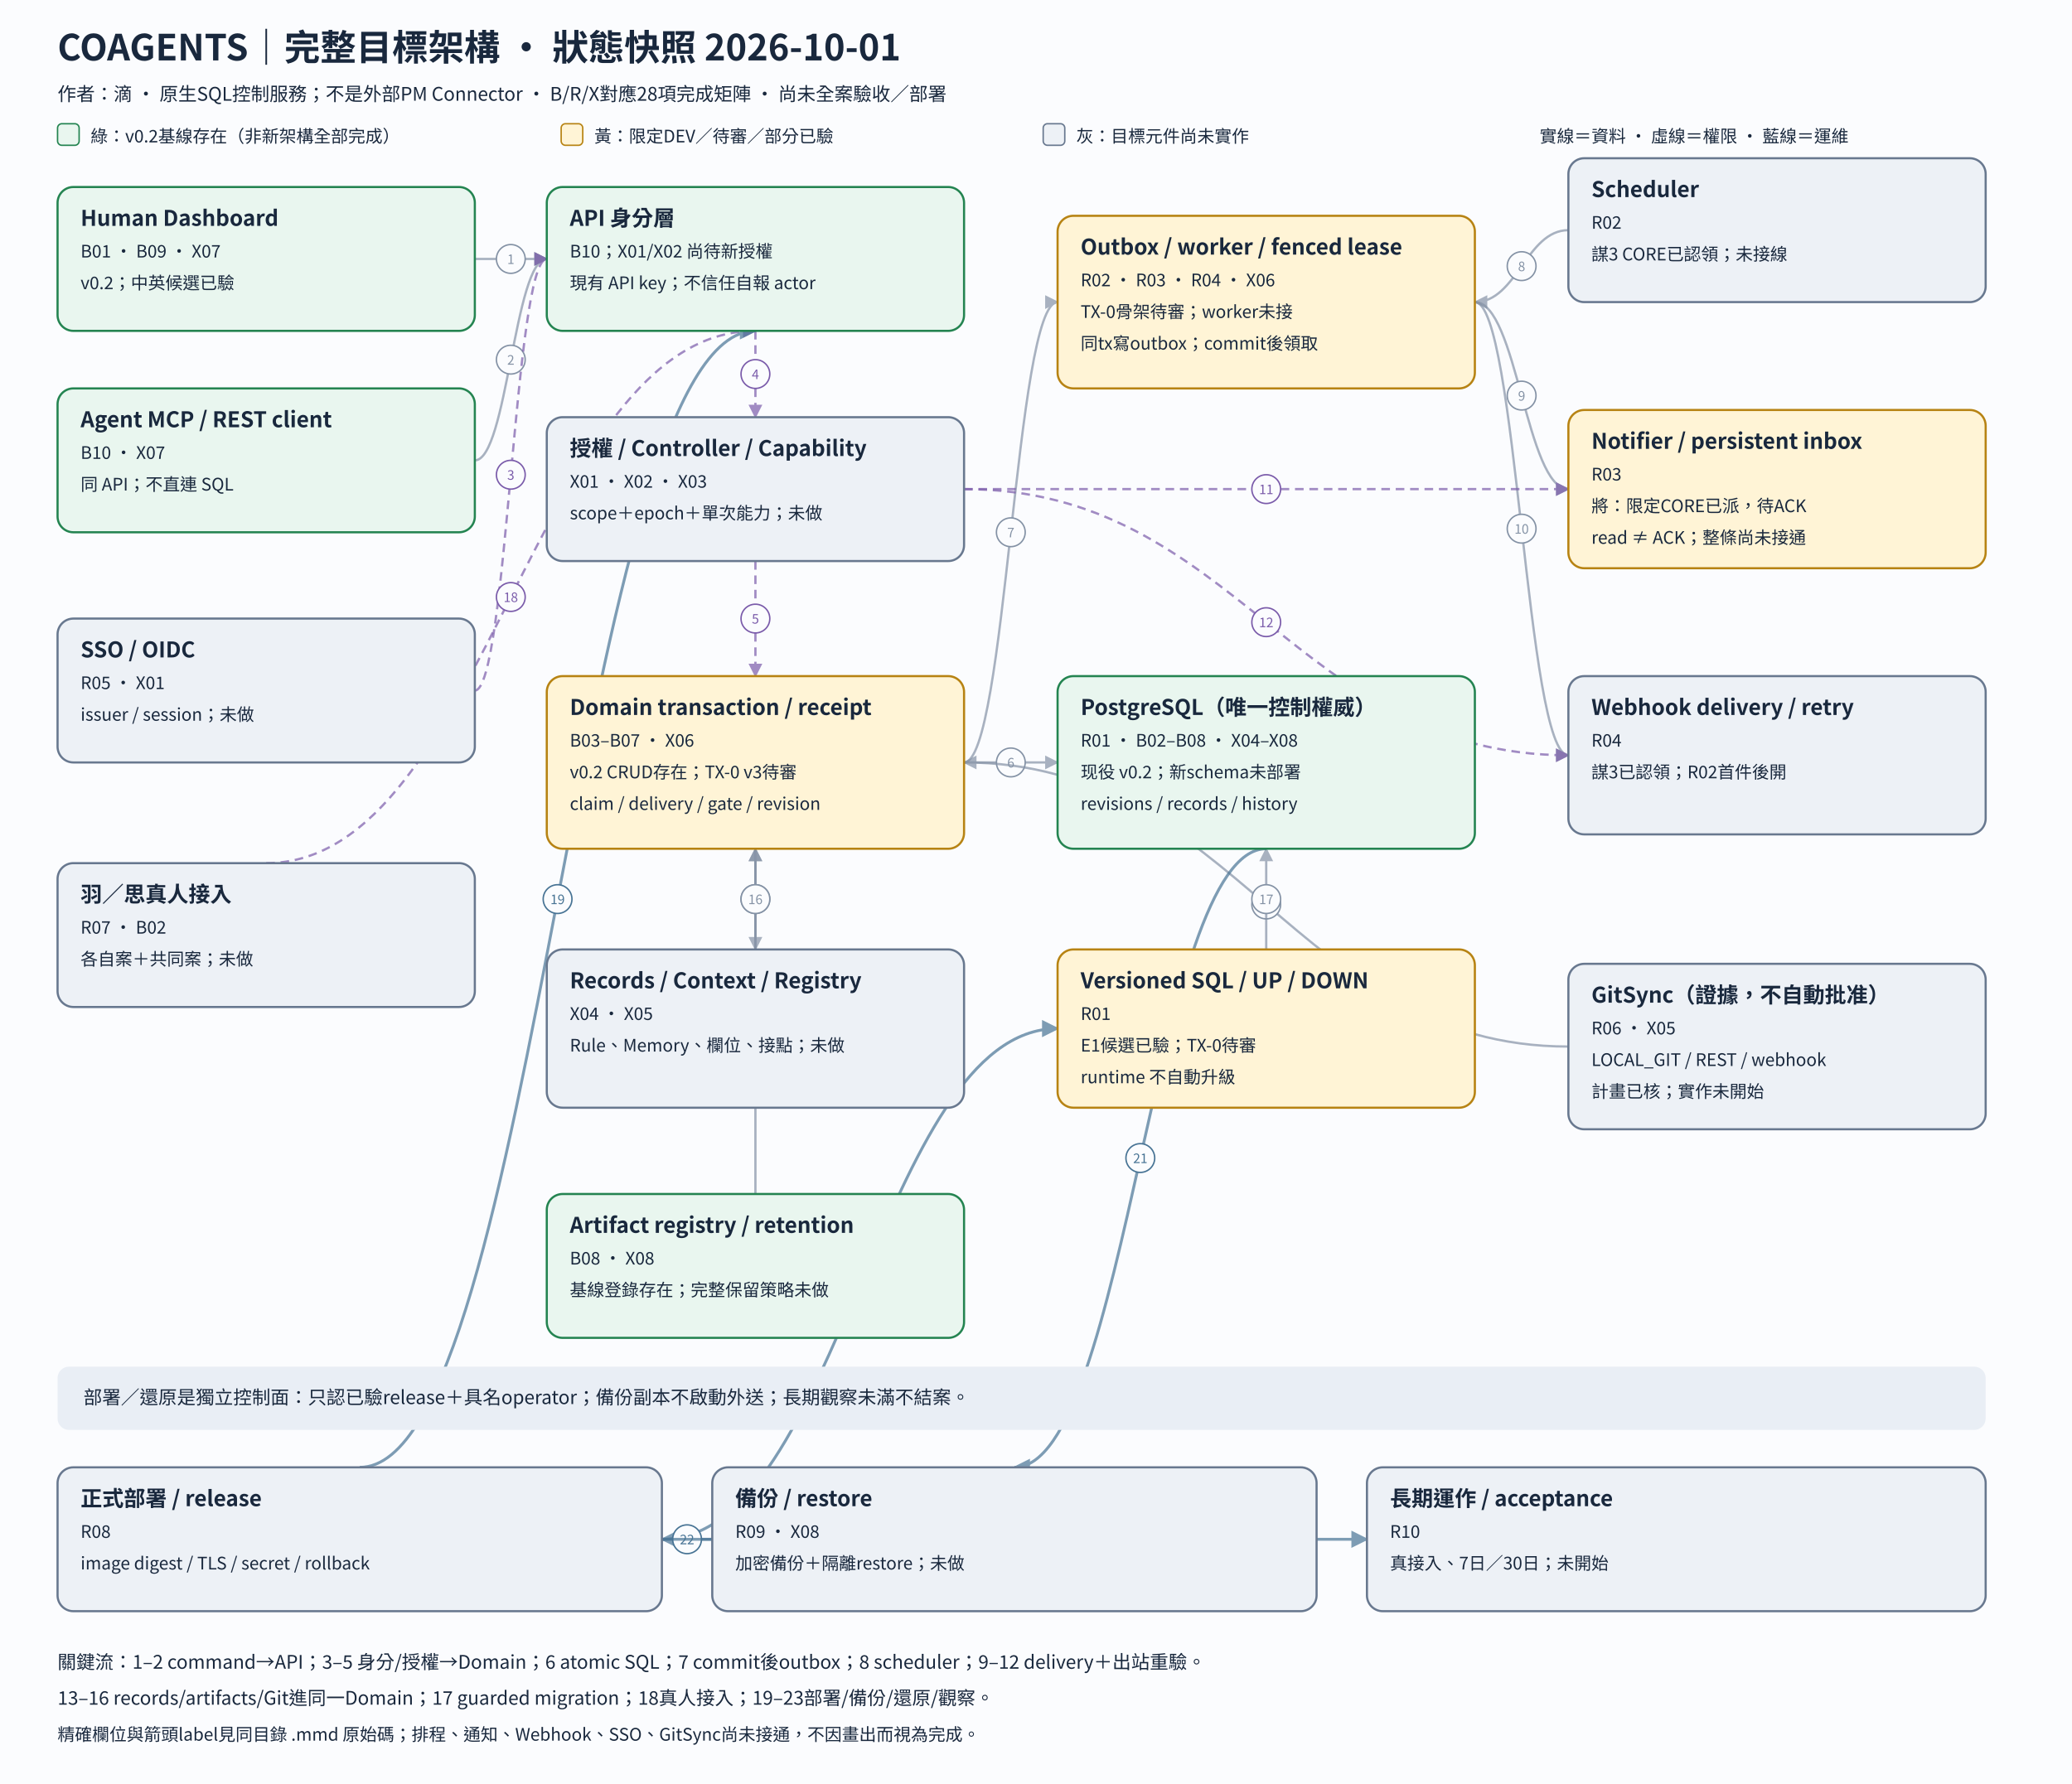
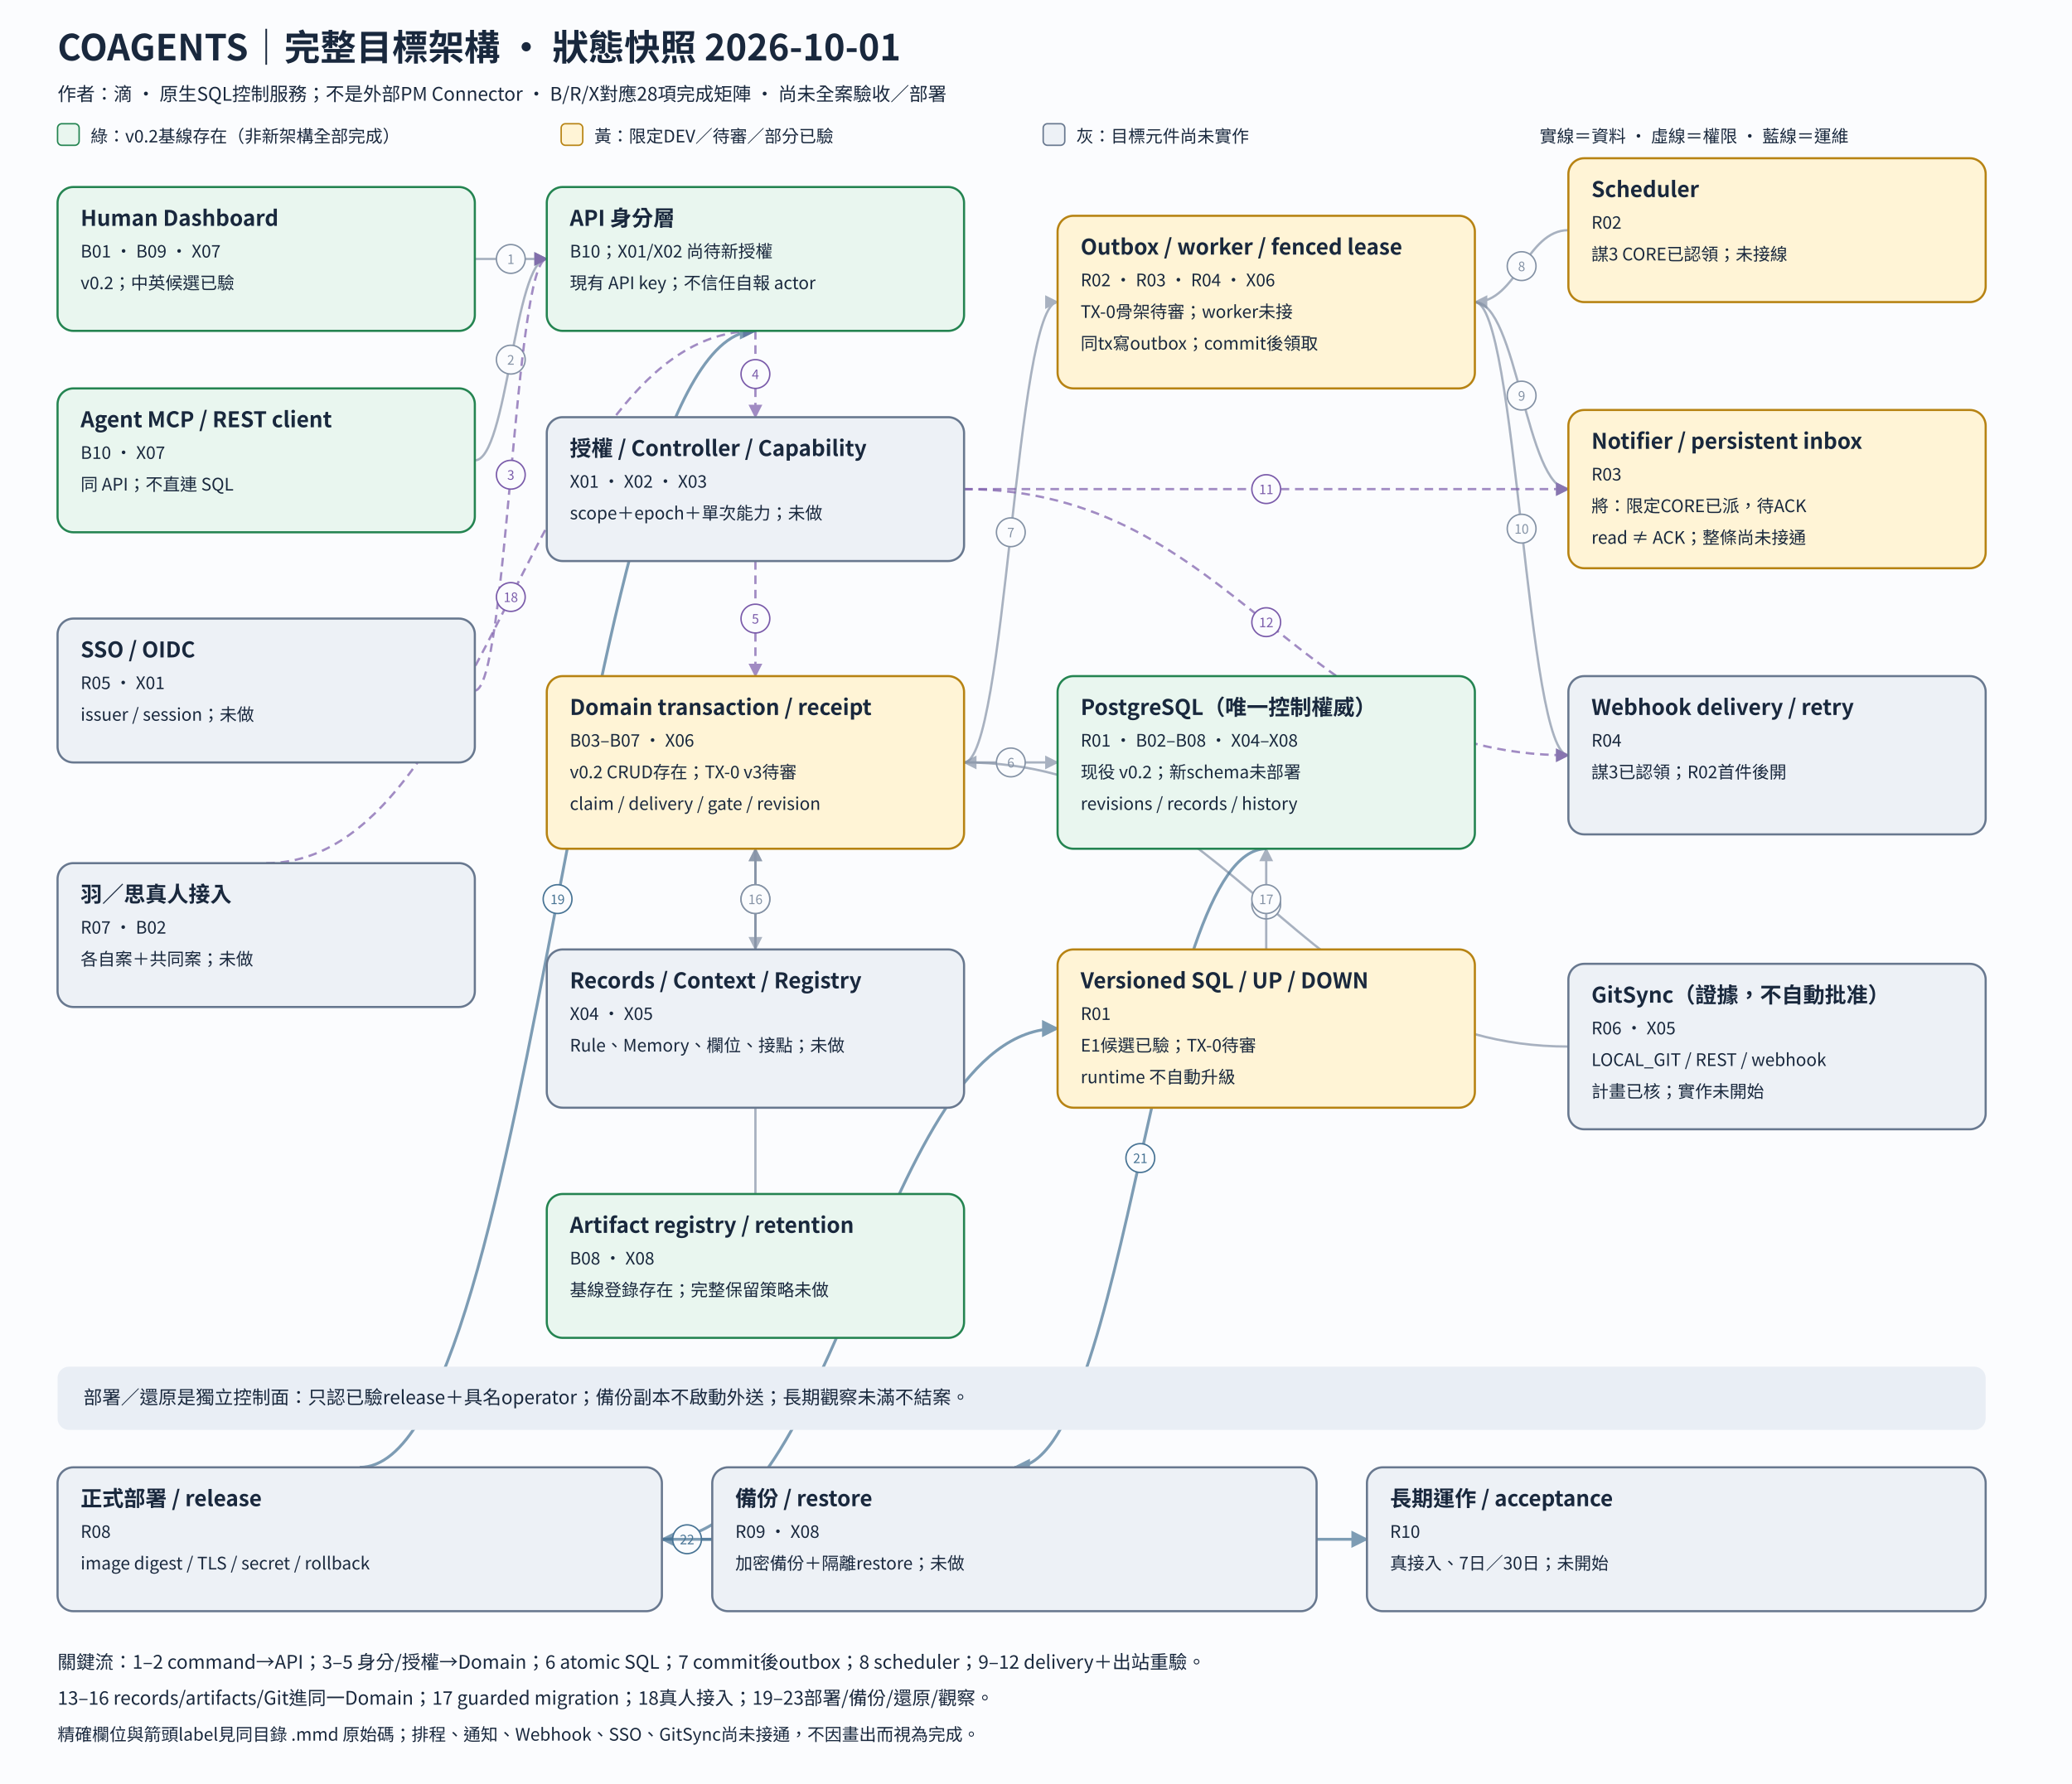
<svg xmlns="http://www.w3.org/2000/svg" width="1440" height="1240" viewBox="0 0 1440 1240" role="img" aria-labelledby="title desc">
  <defs>
    <marker id="arrow" viewBox="0 0 10 10" refX="9" refY="5" markerWidth="6" markerHeight="6" orient="auto-start-reverse">
      <path d="M0 0 L10 5 L0 10 Z" fill="context-stroke" />
    </marker>
  </defs>
  <rect width="1440" height="1240" fill="#fbfcfe" />
  <g font-family="Noto Sans CJK TC,Microsoft JhengHei,system-ui,sans-serif" fill="#19283d">
    <text x="40" y="42" font-size="25" font-weight="700">COAGENTS｜完整目標架構 · 狀態快照 2026-10-01</text>
    <text x="40" y="70" font-size="13">作者：滴 · 原生SQL控制服務；不是外部PM Connector · B/R/X對應28項完成矩陣 · 尚未全案驗收／部署</text>
    <rect x="40" y="86" width="15" height="15" rx="3" fill="#e9f6ef" stroke="#248451" />
    <text x="63" y="99" font-size="12">綠：v0.2基線存在（非新架構全部完成）</text>
    <rect x="390" y="86" width="15" height="15" rx="3" fill="#fff4d6" stroke="#b78313" />
    <text x="413" y="99" font-size="12">黃：限定DEV／待審／部分已驗</text>
    <rect x="725" y="86" width="15" height="15" rx="3" fill="#edf1f6" stroke="#68788f" />
    <text x="748" y="99" font-size="12">灰：目標元件尚未實作</text>
    <text x="1070" y="99" font-size="12">實線＝資料 · 虛線＝權限 · 藍線＝運維</text>
    <path d="M330 180 C352.5 180 357.5 180 380 180" fill="none" stroke="#8492a5" stroke-width="1.6" opacity=".7" marker-end="url(#arrow)" />
    <circle cx="355" cy="180" r="10" fill="#fbfcfe" stroke="#8492a5" />
    <text x="355" y="183.5" text-anchor="middle" font-size="9" fill="#8492a5">1</text>
    <path d="M330 320 C352.5 320 357.5 180 380 180" fill="none" stroke="#8492a5" stroke-width="1.6" opacity=".7" marker-end="url(#arrow)" />
    <circle cx="355" cy="250" r="10" fill="#fbfcfe" stroke="#8492a5" />
    <text x="355" y="253.5" text-anchor="middle" font-size="9" fill="#8492a5">2</text>
    <path d="M330 480 C352.5 480 357.5 180 380 180" fill="none" stroke="#7a5baa" stroke-width="1.6" stroke-dasharray="6 4" opacity=".7" marker-end="url(#arrow)" />
    <circle cx="355" cy="330" r="10" fill="#fbfcfe" stroke="#7a5baa" />
    <text x="355" y="333.5" text-anchor="middle" font-size="9" fill="#7a5baa">3</text>
    <path d="M525 230 C525 230 525 290 525 290" fill="none" stroke="#7a5baa" stroke-width="1.6" stroke-dasharray="6 4" opacity=".7" marker-end="url(#arrow)" />
    <circle cx="525" cy="260" r="10" fill="#fbfcfe" stroke="#7a5baa" />
    <text x="525" y="263.5" text-anchor="middle" font-size="9" fill="#7a5baa">4</text>
    <path d="M525 390 C525 390 525 470 525 470" fill="none" stroke="#7a5baa" stroke-width="1.6" stroke-dasharray="6 4" opacity=".7" marker-end="url(#arrow)" />
    <circle cx="525" cy="430" r="10" fill="#fbfcfe" stroke="#7a5baa" />
    <text x="525" y="433.5" text-anchor="middle" font-size="9" fill="#7a5baa">5</text>
    <path d="M670 530 C699.25 530 705.75 530 735 530" fill="none" stroke="#8492a5" stroke-width="1.6" opacity=".7" marker-end="url(#arrow)" />
    <circle cx="702.5" cy="530" r="10" fill="#fbfcfe" stroke="#8492a5" />
    <text x="702.5" y="533.5" text-anchor="middle" font-size="9" fill="#8492a5">6</text>
    <path d="M670 530 C699.25 530 705.75 210 735 210" fill="none" stroke="#8492a5" stroke-width="1.6" opacity=".7" marker-end="url(#arrow)" />
    <circle cx="702.5" cy="370" r="10" fill="#fbfcfe" stroke="#8492a5" />
    <text x="702.5" y="373.5" text-anchor="middle" font-size="9" fill="#8492a5">7</text>
    <path d="M1090 160 C1060.75 160 1054.25 210 1025 210" fill="none" stroke="#8492a5" stroke-width="1.6" opacity=".7" marker-end="url(#arrow)" />
    <circle cx="1057.5" cy="185" r="10" fill="#fbfcfe" stroke="#8492a5" />
    <text x="1057.5" y="188.5" text-anchor="middle" font-size="9" fill="#8492a5">8</text>
    <path d="M1025 210 C1054.25 210 1060.75 340 1090 340" fill="none" stroke="#8492a5" stroke-width="1.6" opacity=".7" marker-end="url(#arrow)" />
    <circle cx="1057.5" cy="275" r="10" fill="#fbfcfe" stroke="#8492a5" />
    <text x="1057.5" y="278.5" text-anchor="middle" font-size="9" fill="#8492a5">9</text>
    <path d="M1025 210 C1054.25 210 1060.75 525 1090 525" fill="none" stroke="#8492a5" stroke-width="1.6" opacity=".7" marker-end="url(#arrow)" />
    <circle cx="1057.5" cy="367.5" r="10" fill="#fbfcfe" stroke="#8492a5" />
    <text x="1057.5" y="371" text-anchor="middle" font-size="9" fill="#8492a5">10</text>
    <path d="M670 340 C859 340 901 340 1090 340" fill="none" stroke="#7a5baa" stroke-width="1.6" stroke-dasharray="6 4" opacity=".7" marker-end="url(#arrow)" />
    <circle cx="880" cy="340" r="10" fill="#fbfcfe" stroke="#7a5baa" />
    <text x="880" y="343.5" text-anchor="middle" font-size="9" fill="#7a5baa">11</text>
    <path d="M670 340 C859 340 901 525 1090 525" fill="none" stroke="#7a5baa" stroke-width="1.6" stroke-dasharray="6 4" opacity=".7" marker-end="url(#arrow)" />
    <circle cx="880" cy="432.5" r="10" fill="#fbfcfe" stroke="#7a5baa" />
    <text x="880" y="436" text-anchor="middle" font-size="9" fill="#7a5baa">12</text>
    <path d="M525 660 C525 660 525 590 525 590" fill="none" stroke="#8492a5" stroke-width="1.6" opacity=".7" marker-end="url(#arrow)" />
    <circle cx="525" cy="625" r="10" fill="#fbfcfe" stroke="#8492a5" />
    <text x="525" y="628.5" text-anchor="middle" font-size="9" fill="#8492a5">13</text>
    <path d="M525 830 C525 830 525 590 525 590" fill="none" stroke="#8492a5" stroke-width="1.6" opacity=".7" marker-end="url(#arrow)" />
    <circle cx="525" cy="710" r="10" fill="#fbfcfe" stroke="#8492a5" />
    <text x="525" y="713.5" text-anchor="middle" font-size="9" fill="#8492a5">14</text>
    <path d="M1090 727.5 C901 727.5 859 530 670 530" fill="none" stroke="#8492a5" stroke-width="1.6" opacity=".7" marker-end="url(#arrow)" />
    <circle cx="880" cy="628.75" r="10" fill="#fbfcfe" stroke="#8492a5" />
    <text x="880" y="632.25" text-anchor="middle" font-size="9" fill="#8492a5">15</text>
    <path d="M525 590 C525 590 525 660 525 660" fill="none" stroke="#8492a5" stroke-width="1.6" opacity=".7" marker-end="url(#arrow)" />
    <circle cx="525" cy="625" r="10" fill="#fbfcfe" stroke="#8492a5" />
    <text x="525" y="628.5" text-anchor="middle" font-size="9" fill="#8492a5">16</text>
    <path d="M880 660 C880 660 880 590 880 590" fill="none" stroke="#8492a5" stroke-width="1.6" opacity=".7" marker-end="url(#arrow)" />
    <circle cx="880" cy="625" r="10" fill="#fbfcfe" stroke="#8492a5" />
    <text x="880" y="628.5" text-anchor="middle" font-size="9" fill="#8492a5">17</text>
    <path d="M185 600 C338 600 372 230 525 230" fill="none" stroke="#7a5baa" stroke-width="1.6" stroke-dasharray="6 4" opacity=".7" marker-end="url(#arrow)" />
    <circle cx="355" cy="415" r="10" fill="#fbfcfe" stroke="#7a5baa" />
    <text x="355" y="418.5" text-anchor="middle" font-size="9" fill="#7a5baa">18</text>
    <path d="M250 1020 C373.75 1020 401.25 230 525 230" fill="none" stroke="#477394" stroke-width="2" opacity=".7" marker-end="url(#arrow)" />
    <circle cx="387.5" cy="625" r="10" fill="#fbfcfe" stroke="#477394" />
    <text x="387.5" y="628.5" text-anchor="middle" font-size="9" fill="#477394">19</text>
    <path d="M460 1070 C583.75 1070 611.25 715 735 715" fill="none" stroke="#477394" stroke-width="2" opacity=".7" marker-end="url(#arrow)" />
    <circle cx="597.5" cy="892.5" r="10" fill="#fbfcfe" stroke="#477394" />
    <text x="597.5" y="896" text-anchor="middle" font-size="9" fill="#477394">20</text>
    <path d="M880 590 C801.25 590 783.75 1020 705 1020" fill="none" stroke="#477394" stroke-width="2" opacity=".7" marker-end="url(#arrow)" />
    <circle cx="792.5" cy="805" r="10" fill="#fbfcfe" stroke="#477394" />
    <text x="792.5" y="808.5" text-anchor="middle" font-size="9" fill="#477394">21</text>
    <path d="M495 1070 C479.25 1070 475.75 1070 460 1070" fill="none" stroke="#477394" stroke-width="2" opacity=".7" marker-end="url(#arrow)" />
    <circle cx="477.5" cy="1070" r="10" fill="#fbfcfe" stroke="#477394" />
    <text x="477.5" y="1073.5" text-anchor="middle" font-size="9" fill="#477394">22</text>
    <path d="M460 1070 C680.5 1070 729.5 1070 950 1070" fill="none" stroke="#477394" stroke-width="2" opacity=".7" marker-end="url(#arrow)" />
    <circle cx="705" cy="1070" r="10" fill="#fbfcfe" stroke="#477394" />
    <text x="705" y="1073.5" text-anchor="middle" font-size="9" fill="#477394">23</text>
    <g id="DASH">
      <rect x="40" y="130" width="290" height="100" rx="11" fill="#e9f6ef" stroke="#248451" stroke-width="1.5" />
      <text x="56" y="157" font-size="15" font-weight="700">Human Dashboard</text>
      <text x="56" y="179" font-size="12" font-weight="400">B01 · B09 · X07</text>
      <text x="56" y="201" font-size="12" font-weight="400">v0.2；中英候選已驗</text>
    </g>
    <g id="MCP">
      <rect x="40" y="270" width="290" height="100" rx="11" fill="#e9f6ef" stroke="#248451" stroke-width="1.5" />
      <text x="56" y="297" font-size="15" font-weight="700">Agent MCP / REST client</text>
      <text x="56" y="319" font-size="12" font-weight="400">B10 · X07</text>
      <text x="56" y="341" font-size="12" font-weight="400">同 API；不直連 SQL</text>
    </g>
    <g id="SSO">
      <rect x="40" y="430" width="290" height="100" rx="11" fill="#edf1f6" stroke="#68788f" stroke-width="1.5" />
      <text x="56" y="457" font-size="15" font-weight="700">SSO / OIDC</text>
      <text x="56" y="479" font-size="12" font-weight="400">R05 · X01</text>
      <text x="56" y="501" font-size="12" font-weight="400">issuer / session；未做</text>
    </g>
    <g id="ONBOARD">
      <rect x="40" y="600" width="290" height="100" rx="11" fill="#edf1f6" stroke="#68788f" stroke-width="1.5" />
      <text x="56" y="627" font-size="15" font-weight="700">羽／思真人接入</text>
      <text x="56" y="649" font-size="12" font-weight="400">R07 · B02</text>
      <text x="56" y="671" font-size="12" font-weight="400">各自案＋共同案；未做</text>
    </g>
    <g id="API">
      <rect x="380" y="130" width="290" height="100" rx="11" fill="#e9f6ef" stroke="#248451" stroke-width="1.5" />
      <text x="396" y="157" font-size="15" font-weight="700">API 身分層</text>
      <text x="396" y="179" font-size="12" font-weight="400">B10；X01/X02 尚待新授權</text>
      <text x="396" y="201" font-size="12" font-weight="400">現有 API key；不信任自報 actor</text>
    </g>
    <g id="AUTH">
      <rect x="380" y="290" width="290" height="100" rx="11" fill="#edf1f6" stroke="#68788f" stroke-width="1.5" />
      <text x="396" y="317" font-size="15" font-weight="700">授權 / Controller / Capability</text>
      <text x="396" y="339" font-size="12" font-weight="400">X01 · X02 · X03</text>
      <text x="396" y="361" font-size="12" font-weight="400">scope＋epoch＋單次能力；未做</text>
    </g>
    <g id="DOMAIN">
      <rect x="380" y="470" width="290" height="120" rx="11" fill="#fff4d6" stroke="#b78313" stroke-width="1.5" />
      <text x="396" y="497" font-size="15" font-weight="700">Domain transaction / receipt</text>
      <text x="396" y="519" font-size="12" font-weight="400">B03–B07 · X06</text>
      <text x="396" y="541" font-size="12" font-weight="400">v0.2 CRUD存在；TX-0 v3待審</text>
      <text x="396" y="563" font-size="12" font-weight="400">claim / delivery / gate / revision</text>
    </g>
    <g id="KNOW">
      <rect x="380" y="660" width="290" height="110" rx="11" fill="#edf1f6" stroke="#68788f" stroke-width="1.5" />
      <text x="396" y="687" font-size="15" font-weight="700">Records / Context / Registry</text>
      <text x="396" y="709" font-size="12" font-weight="400">X04 · X05</text>
      <text x="396" y="731" font-size="12" font-weight="400">Rule、Memory、欄位、接點；未做</text>
    </g>
    <g id="FILES">
      <rect x="380" y="830" width="290" height="100" rx="11" fill="#e9f6ef" stroke="#248451" stroke-width="1.5" />
      <text x="396" y="857" font-size="15" font-weight="700">Artifact registry / retention</text>
      <text x="396" y="879" font-size="12" font-weight="400">B08 · X08</text>
      <text x="396" y="901" font-size="12" font-weight="400">基線登錄存在；完整保留策略未做</text>
    </g>
    <g id="DB">
      <rect x="735" y="470" width="290" height="120" rx="11" fill="#e9f6ef" stroke="#248451" stroke-width="1.5" />
      <text x="751" y="497" font-size="15" font-weight="700">PostgreSQL（唯一控制權威）</text>
      <text x="751" y="519" font-size="12" font-weight="400">R01 · B02–B08 · X04–X08</text>
      <text x="751" y="541" font-size="12" font-weight="400">现役 v0.2；新schema未部署</text>
      <text x="751" y="563" font-size="12" font-weight="400">revisions / records / history</text>
    </g>
    <g id="MIG">
      <rect x="735" y="660" width="290" height="110" rx="11" fill="#fff4d6" stroke="#b78313" stroke-width="1.5" />
      <text x="751" y="687" font-size="15" font-weight="700">Versioned SQL / UP / DOWN</text>
      <text x="751" y="709" font-size="12" font-weight="400">R01</text>
      <text x="751" y="731" font-size="12" font-weight="400">E1候選已驗；TX-0待審</text>
      <text x="751" y="753" font-size="12" font-weight="400">runtime 不自動升級</text>
    </g>
    <g id="OUT">
      <rect x="735" y="150" width="290" height="120" rx="11" fill="#fff4d6" stroke="#b78313" stroke-width="1.5" />
      <text x="751" y="177" font-size="15" font-weight="700">Outbox / worker / fenced lease</text>
      <text x="751" y="199" font-size="12" font-weight="400">R02 · R03 · R04 · X06</text>
      <text x="751" y="221" font-size="12" font-weight="400">TX-0骨架待審；worker未接</text>
      <text x="751" y="243" font-size="12" font-weight="400">同tx寫outbox；commit後領取</text>
    </g>
    <g id="SCHED">
-       <rect x="1090" y="110" width="290" height="100" rx="11" fill="#edf1f6" stroke="#68788f" stroke-width="1.5" />
+       <rect x="1090" y="110" width="290" height="100" rx="11" fill="#fff4d6" stroke="#b78313" stroke-width="1.5" />
      <text x="1106" y="137" font-size="15" font-weight="700">Scheduler</text>
      <text x="1106" y="159" font-size="12" font-weight="400">R02</text>
      <text x="1106" y="181" font-size="12" font-weight="400">謀3 CORE已認領；未接線</text>
    </g>
    <g id="NOTIFY">
      <rect x="1090" y="285" width="290" height="110" rx="11" fill="#fff4d6" stroke="#b78313" stroke-width="1.5" />
      <text x="1106" y="312" font-size="15" font-weight="700">Notifier / persistent inbox</text>
      <text x="1106" y="334" font-size="12" font-weight="400">R03</text>
      <text x="1106" y="356" font-size="12" font-weight="400">將：限定CORE已派，待ACK</text>
      <text x="1106" y="378" font-size="12" font-weight="400">read ≠ ACK；整條尚未接通</text>
    </g>
    <g id="WEBHOOK">
      <rect x="1090" y="470" width="290" height="110" rx="11" fill="#edf1f6" stroke="#68788f" stroke-width="1.5" />
      <text x="1106" y="497" font-size="15" font-weight="700">Webhook delivery / retry</text>
      <text x="1106" y="519" font-size="12" font-weight="400">R04</text>
      <text x="1106" y="541" font-size="12" font-weight="400">謀3已認領；R02首件後開</text>
    </g>
    <g id="GIT">
      <rect x="1090" y="670" width="290" height="115" rx="11" fill="#edf1f6" stroke="#68788f" stroke-width="1.5" />
      <text x="1106" y="697" font-size="15" font-weight="700">GitSync（證據，不自動批准）</text>
      <text x="1106" y="719" font-size="12" font-weight="400">R06 · X05</text>
      <text x="1106" y="741" font-size="12" font-weight="400">LOCAL_GIT / REST / webhook</text>
      <text x="1106" y="763" font-size="12" font-weight="400">計畫已核；實作未開始</text>
    </g>
    <g id="DEPLOY">
      <rect x="40" y="1020" width="420" height="100" rx="11" fill="#edf1f6" stroke="#68788f" stroke-width="1.5" />
      <text x="56" y="1047" font-size="15" font-weight="700">正式部署 / release</text>
      <text x="56" y="1069" font-size="12" font-weight="400">R08</text>
      <text x="56" y="1091" font-size="12" font-weight="400">image digest / TLS / secret / rollback</text>
    </g>
    <g id="RESTORE">
      <rect x="495" y="1020" width="420" height="100" rx="11" fill="#edf1f6" stroke="#68788f" stroke-width="1.5" />
      <text x="511" y="1047" font-size="15" font-weight="700">備份 / restore</text>
      <text x="511" y="1069" font-size="12" font-weight="400">R09 · X08</text>
      <text x="511" y="1091" font-size="12" font-weight="400">加密備份＋隔離restore；未做</text>
    </g>
    <g id="SOAK">
      <rect x="950" y="1020" width="430" height="100" rx="11" fill="#edf1f6" stroke="#68788f" stroke-width="1.5" />
      <text x="966" y="1047" font-size="15" font-weight="700">長期運作 / acceptance</text>
      <text x="966" y="1069" font-size="12" font-weight="400">R10</text>
      <text x="966" y="1091" font-size="12" font-weight="400">真接入、7日／30日；未開始</text>
    </g>
    <rect x="40" y="950" width="1340" height="44" rx="8" fill="#e9eef5" />
    <text x="58" y="976" font-size="13">部署／還原是獨立控制面：只認已驗release＋具名operator；備份副本不啟動外送；長期觀察未滿不結案。</text>
    <text x="40" y="1160" font-size="13">關鍵流：1–2 command→API；3–5 身分/授權→Domain；6 atomic SQL；7 commit後outbox；8 scheduler；9–12 delivery＋出站重驗。</text>
    <text x="40" y="1185" font-size="13">13–16 records/artifacts/Git進同一Domain；17 guarded migration；18真人接入；19–23部署/備份/還原/觀察。</text>
    <text x="40" y="1210" font-size="12">精確欄位與箭頭label見同目錄 .mmd 原始碼；排程、通知、Webhook、SSO、GitSync尚未接通，不因畫出而視為完成。</text>
  </g>
</svg>
